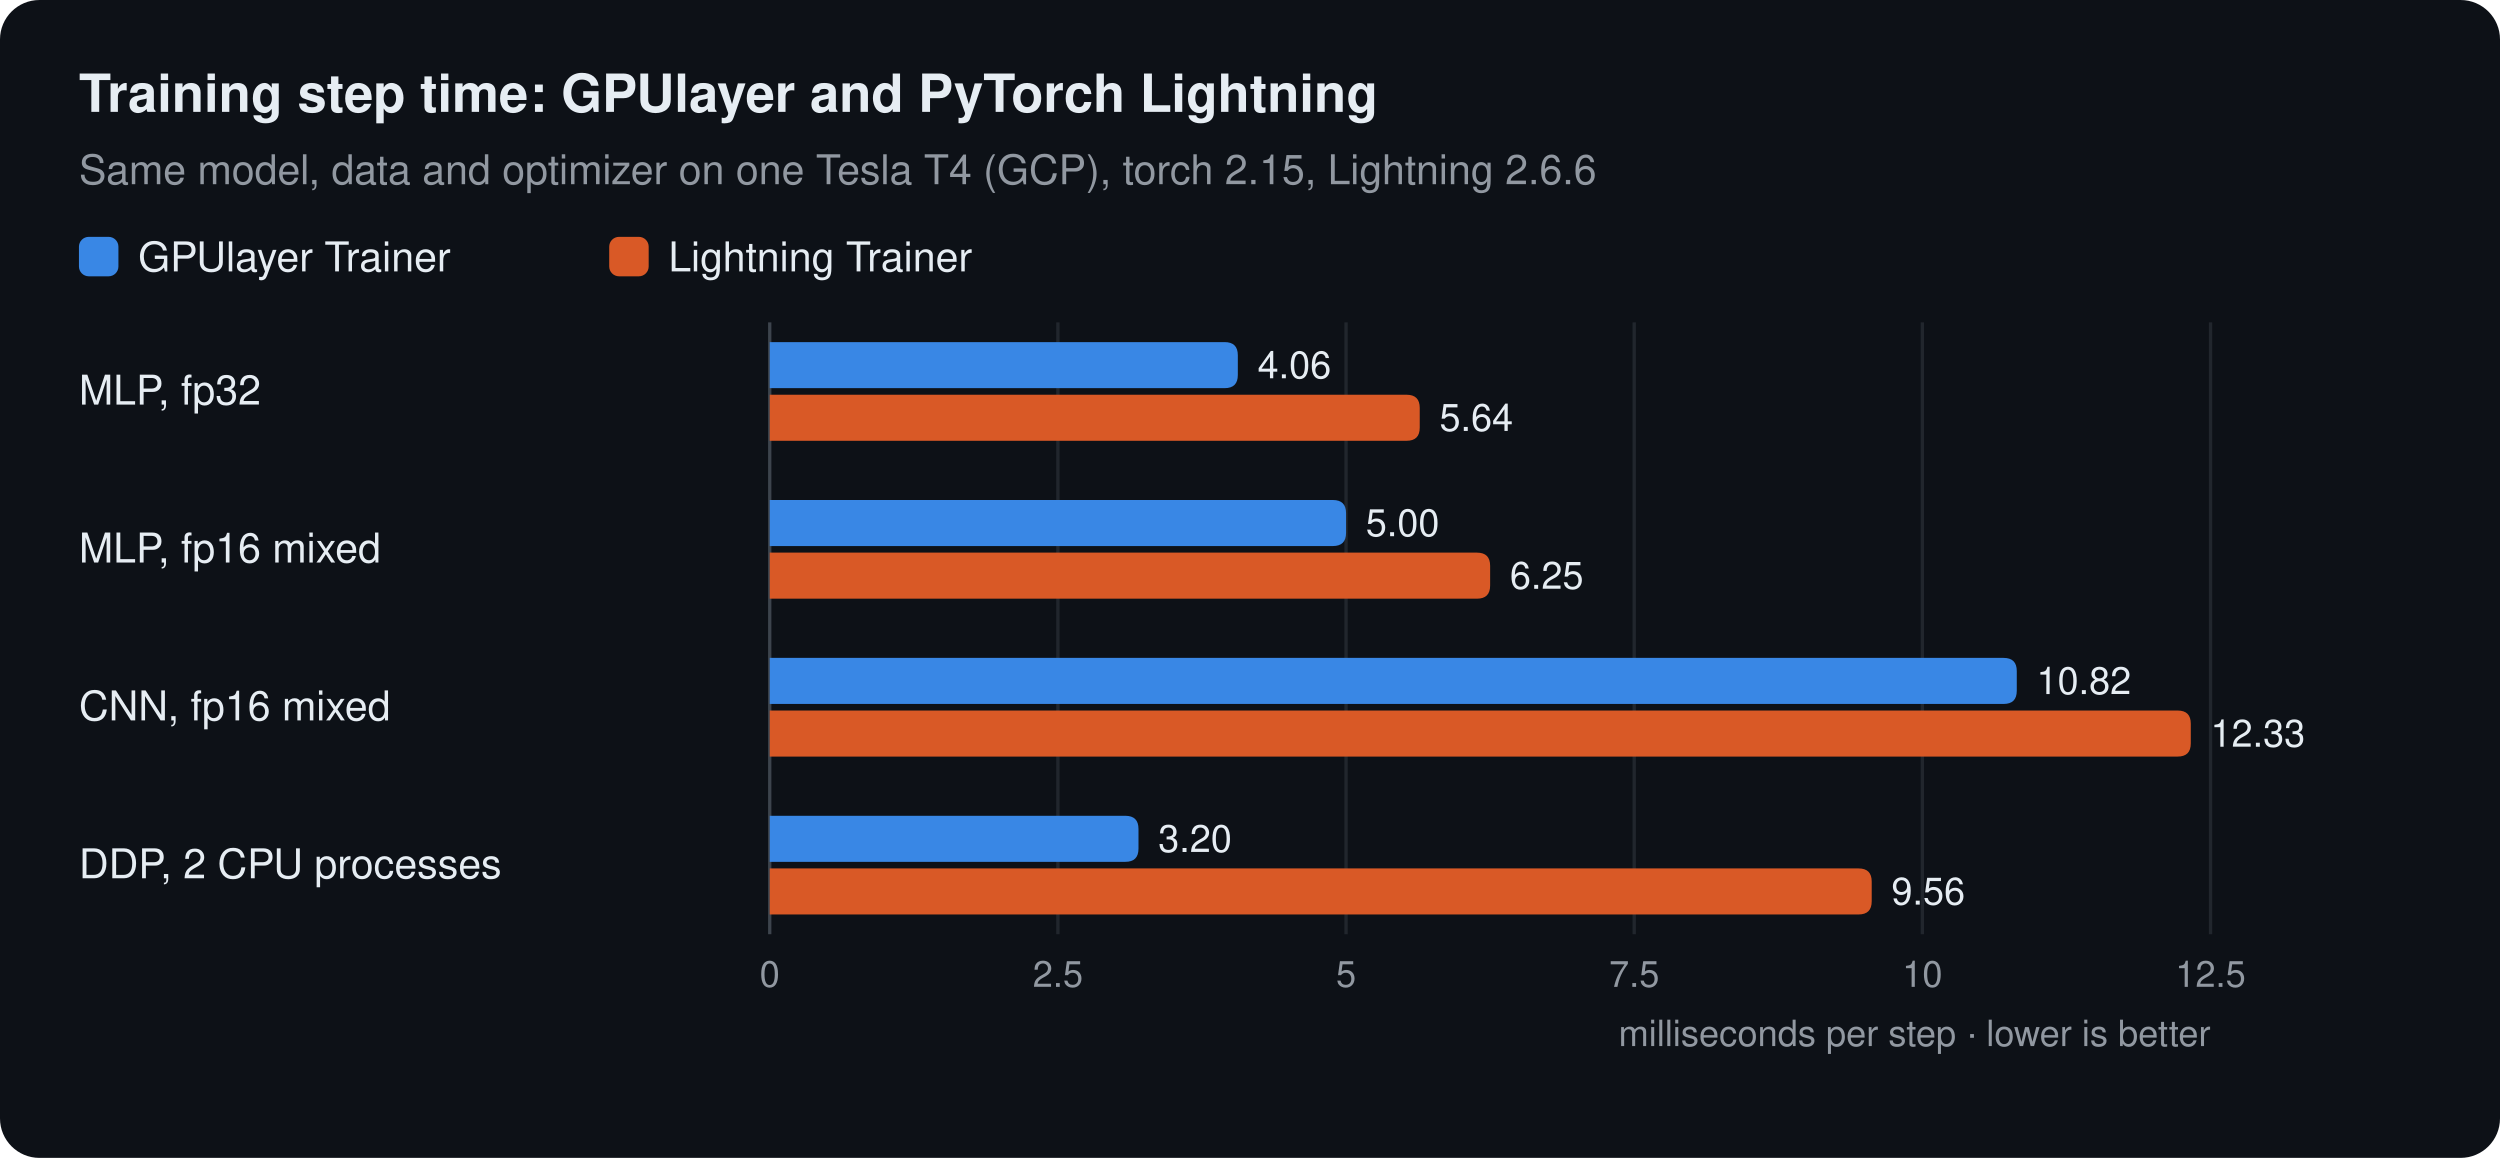
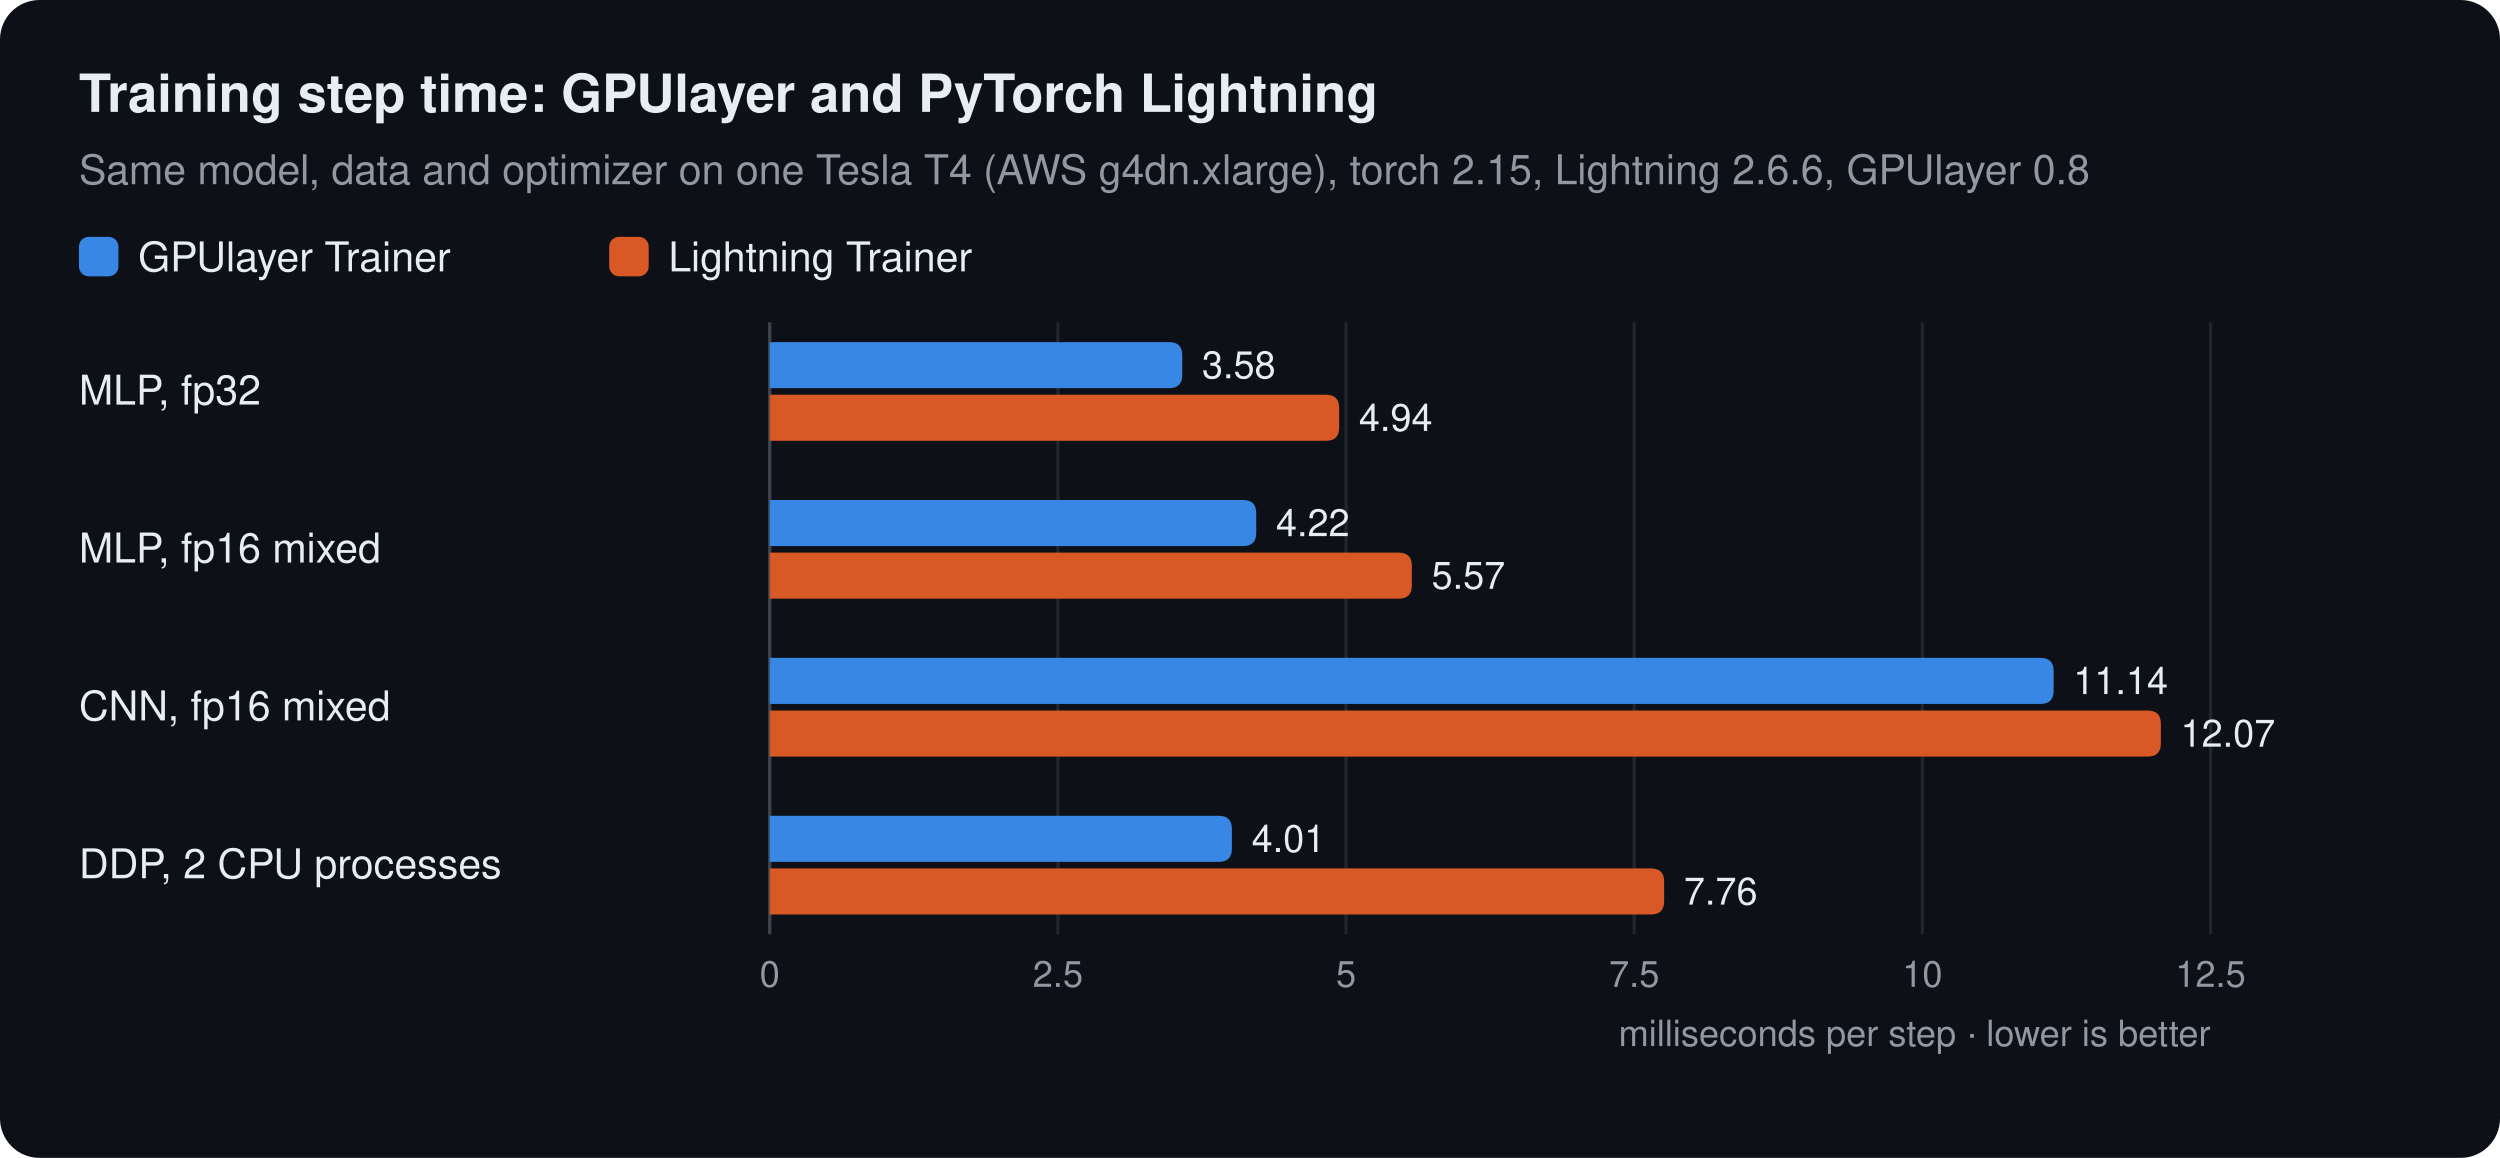
- <svg xmlns="http://www.w3.org/2000/svg" viewBox="0 0 760 352" width="760" height="352" role="img" aria-label="Training step time: GPUlayer and PyTorch Lightning: Same model, data and optimizer on one Tesla T4 (GCP), torch 2.15, Lightning 2.6.6">
+ <svg xmlns="http://www.w3.org/2000/svg" viewBox="0 0 760 352" width="760" height="352" role="img" aria-label="Training step time: GPUlayer and PyTorch Lightning: Same model, data and optimizer on one Tesla T4 (AWS g4dn.xlarge), torch 2.15, Lightning 2.6.6, GPUlayer 0.8">
  <rect width="760" height="352" rx="12" fill="#0d1117" />
  <text x="24.0" y="34.0" font-family="-apple-system, 'Segoe UI', Helvetica, Arial, sans-serif" font-size="16" font-weight="600" fill="#e6edf3" text-anchor="start">Training step time: GPUlayer and PyTorch Lightning</text>
-   <text x="24.0" y="56.0" font-family="-apple-system, 'Segoe UI', Helvetica, Arial, sans-serif" font-size="12.5" font-weight="400" fill="#9198a1" text-anchor="start">Same model, data and optimizer on one Tesla T4 (GCP), torch 2.15, Lightning 2.6.6</text>
+   <text x="24.0" y="56.0" font-family="-apple-system, 'Segoe UI', Helvetica, Arial, sans-serif" font-size="12.5" font-weight="400" fill="#9198a1" text-anchor="start">Same model, data and optimizer on one Tesla T4 (AWS g4dn.xlarge), torch 2.15, Lightning 2.6.6, GPUlayer 0.8</text>
  <rect x="24" y="72" width="12" height="12" rx="3" fill="#3987e5" />
  <text x="42.0" y="82.5" font-family="-apple-system, 'Segoe UI', Helvetica, Arial, sans-serif" font-size="12.5" font-weight="400" fill="#e6edf3" text-anchor="start">GPUlayer Trainer</text>
  <rect x="185.2" y="72" width="12" height="12" rx="3" fill="#d95926" />
  <text x="203.2" y="82.5" font-family="-apple-system, 'Segoe UI', Helvetica, Arial, sans-serif" font-size="12.5" font-weight="400" fill="#e6edf3" text-anchor="start">Lightning Trainer</text>
  <line x1="234.0" y1="98" x2="234.0" y2="284" stroke="#3d444d" stroke-width="1" />
  <text x="234.0" y="300.0" font-family="-apple-system, 'Segoe UI', Helvetica, Arial, sans-serif" font-size="11" font-weight="400" fill="#9198a1" text-anchor="middle">0</text>
  <line x1="321.6" y1="98" x2="321.6" y2="284" stroke="#21262d" stroke-width="1" />
  <text x="321.6" y="300.0" font-family="-apple-system, 'Segoe UI', Helvetica, Arial, sans-serif" font-size="11" font-weight="400" fill="#9198a1" text-anchor="middle">2.5</text>
  <line x1="409.2" y1="98" x2="409.2" y2="284" stroke="#21262d" stroke-width="1" />
  <text x="409.2" y="300.0" font-family="-apple-system, 'Segoe UI', Helvetica, Arial, sans-serif" font-size="11" font-weight="400" fill="#9198a1" text-anchor="middle">5</text>
  <line x1="496.8" y1="98" x2="496.8" y2="284" stroke="#21262d" stroke-width="1" />
  <text x="496.8" y="300.0" font-family="-apple-system, 'Segoe UI', Helvetica, Arial, sans-serif" font-size="11" font-weight="400" fill="#9198a1" text-anchor="middle">7.5</text>
  <line x1="584.4" y1="98" x2="584.4" y2="284" stroke="#21262d" stroke-width="1" />
  <text x="584.4" y="300.0" font-family="-apple-system, 'Segoe UI', Helvetica, Arial, sans-serif" font-size="11" font-weight="400" fill="#9198a1" text-anchor="middle">10</text>
  <line x1="672.0" y1="98" x2="672.0" y2="284" stroke="#21262d" stroke-width="1" />
  <text x="672.0" y="300.0" font-family="-apple-system, 'Segoe UI', Helvetica, Arial, sans-serif" font-size="11" font-weight="400" fill="#9198a1" text-anchor="middle">12.5</text>
  <text x="672.0" y="318.0" font-family="-apple-system, 'Segoe UI', Helvetica, Arial, sans-serif" font-size="11" font-weight="400" fill="#9198a1" text-anchor="end">milliseconds per step · lower is better</text>
  <text x="24.0" y="123.0" font-family="-apple-system, 'Segoe UI', Helvetica, Arial, sans-serif" font-size="12.5" font-weight="400" fill="#e6edf3" text-anchor="start">MLP, fp32</text>
-   <path d="M234.0 104.0H372.3Q376.3 104.0 376.3 108.0V114.0Q376.3 118.0 372.3 118.0H234.0Z" fill="#3987e5" />
-   <text x="382.3" y="115.0" font-family="-apple-system, 'Segoe UI', Helvetica, Arial, sans-serif" font-size="11.5" font-weight="400" fill="#e6edf3" text-anchor="start">4.06</text>
-   <path d="M234.0 120.0H427.6Q431.6 120.0 431.6 124.0V130.0Q431.6 134.0 427.6 134.0H234.0Z" fill="#d95926" />
-   <text x="437.6" y="131.0" font-family="-apple-system, 'Segoe UI', Helvetica, Arial, sans-serif" font-size="11.5" font-weight="400" fill="#e6edf3" text-anchor="start">5.64</text>
+   <path d="M234.0 104.0H355.4Q359.4 104.0 359.4 108.0V114.0Q359.4 118.0 355.4 118.0H234.0Z" fill="#3987e5" />
+   <text x="365.4" y="115.0" font-family="-apple-system, 'Segoe UI', Helvetica, Arial, sans-serif" font-size="11.5" font-weight="400" fill="#e6edf3" text-anchor="start">3.58</text>
+   <path d="M234.0 120.0H403.1Q407.1 120.0 407.1 124.0V130.0Q407.1 134.0 403.1 134.0H234.0Z" fill="#d95926" />
+   <text x="413.1" y="131.0" font-family="-apple-system, 'Segoe UI', Helvetica, Arial, sans-serif" font-size="11.5" font-weight="400" fill="#e6edf3" text-anchor="start">4.94</text>
  <text x="24.0" y="171.0" font-family="-apple-system, 'Segoe UI', Helvetica, Arial, sans-serif" font-size="12.5" font-weight="400" fill="#e6edf3" text-anchor="start">MLP, fp16 mixed</text>
-   <path d="M234.0 152.0H405.2Q409.2 152.0 409.2 156.0V162.0Q409.2 166.0 405.2 166.0H234.0Z" fill="#3987e5" />
-   <text x="415.2" y="163.0" font-family="-apple-system, 'Segoe UI', Helvetica, Arial, sans-serif" font-size="11.5" font-weight="400" fill="#e6edf3" text-anchor="start">5.00</text>
-   <path d="M234.0 168.0H449.0Q453.0 168.0 453.0 172.0V178.0Q453.0 182.0 449.0 182.0H234.0Z" fill="#d95926" />
-   <text x="459.0" y="179.0" font-family="-apple-system, 'Segoe UI', Helvetica, Arial, sans-serif" font-size="11.5" font-weight="400" fill="#e6edf3" text-anchor="start">6.25</text>
+   <path d="M234.0 152.0H377.9Q381.9 152.0 381.9 156.0V162.0Q381.9 166.0 377.9 166.0H234.0Z" fill="#3987e5" />
+   <text x="387.9" y="163.0" font-family="-apple-system, 'Segoe UI', Helvetica, Arial, sans-serif" font-size="11.5" font-weight="400" fill="#e6edf3" text-anchor="start">4.22</text>
+   <path d="M234.0 168.0H425.2Q429.2 168.0 429.2 172.0V178.0Q429.2 182.0 425.2 182.0H234.0Z" fill="#d95926" />
+   <text x="435.2" y="179.0" font-family="-apple-system, 'Segoe UI', Helvetica, Arial, sans-serif" font-size="11.5" font-weight="400" fill="#e6edf3" text-anchor="start">5.57</text>
  <text x="24.0" y="219.0" font-family="-apple-system, 'Segoe UI', Helvetica, Arial, sans-serif" font-size="12.5" font-weight="400" fill="#e6edf3" text-anchor="start">CNN, fp16 mixed</text>
-   <path d="M234.0 200.0H609.1Q613.1 200.0 613.1 204.0V210.0Q613.1 214.0 609.1 214.0H234.0Z" fill="#3987e5" />
-   <text x="619.1" y="211.0" font-family="-apple-system, 'Segoe UI', Helvetica, Arial, sans-serif" font-size="11.5" font-weight="400" fill="#e6edf3" text-anchor="start">10.82</text>
-   <path d="M234.0 216.0H662.0Q666.0 216.0 666.0 220.0V226.0Q666.0 230.0 662.0 230.0H234.0Z" fill="#d95926" />
-   <text x="672.0" y="227.0" font-family="-apple-system, 'Segoe UI', Helvetica, Arial, sans-serif" font-size="11.5" font-weight="400" fill="#e6edf3" text-anchor="start">12.33</text>
+   <path d="M234.0 200.0H620.3Q624.3 200.0 624.3 204.0V210.0Q624.3 214.0 620.3 214.0H234.0Z" fill="#3987e5" />
+   <text x="630.3" y="211.0" font-family="-apple-system, 'Segoe UI', Helvetica, Arial, sans-serif" font-size="11.5" font-weight="400" fill="#e6edf3" text-anchor="start">11.14</text>
+   <path d="M234.0 216.0H652.9Q656.9 216.0 656.9 220.0V226.0Q656.9 230.0 652.9 230.0H234.0Z" fill="#d95926" />
+   <text x="662.9" y="227.0" font-family="-apple-system, 'Segoe UI', Helvetica, Arial, sans-serif" font-size="11.5" font-weight="400" fill="#e6edf3" text-anchor="start">12.07</text>
  <text x="24.0" y="267.0" font-family="-apple-system, 'Segoe UI', Helvetica, Arial, sans-serif" font-size="12.5" font-weight="400" fill="#e6edf3" text-anchor="start">DDP, 2 CPU processes</text>
-   <path d="M234.0 248.0H342.1Q346.1 248.0 346.1 252.0V258.0Q346.1 262.0 342.1 262.0H234.0Z" fill="#3987e5" />
-   <text x="352.1" y="259.0" font-family="-apple-system, 'Segoe UI', Helvetica, Arial, sans-serif" font-size="11.5" font-weight="400" fill="#e6edf3" text-anchor="start">3.20</text>
-   <path d="M234.0 264.0H565.0Q569.0 264.0 569.0 268.0V274.0Q569.0 278.0 565.0 278.0H234.0Z" fill="#d95926" />
-   <text x="575.0" y="275.0" font-family="-apple-system, 'Segoe UI', Helvetica, Arial, sans-serif" font-size="11.5" font-weight="400" fill="#e6edf3" text-anchor="start">9.56</text>
+   <path d="M234.0 248.0H370.5Q374.5 248.0 374.5 252.0V258.0Q374.5 262.0 370.5 262.0H234.0Z" fill="#3987e5" />
+   <text x="380.5" y="259.0" font-family="-apple-system, 'Segoe UI', Helvetica, Arial, sans-serif" font-size="11.5" font-weight="400" fill="#e6edf3" text-anchor="start">4.01</text>
+   <path d="M234.0 264.0H501.9Q505.9 264.0 505.9 268.0V274.0Q505.9 278.0 501.9 278.0H234.0Z" fill="#d95926" />
+   <text x="511.9" y="275.0" font-family="-apple-system, 'Segoe UI', Helvetica, Arial, sans-serif" font-size="11.5" font-weight="400" fill="#e6edf3" text-anchor="start">7.76</text>
</svg>
